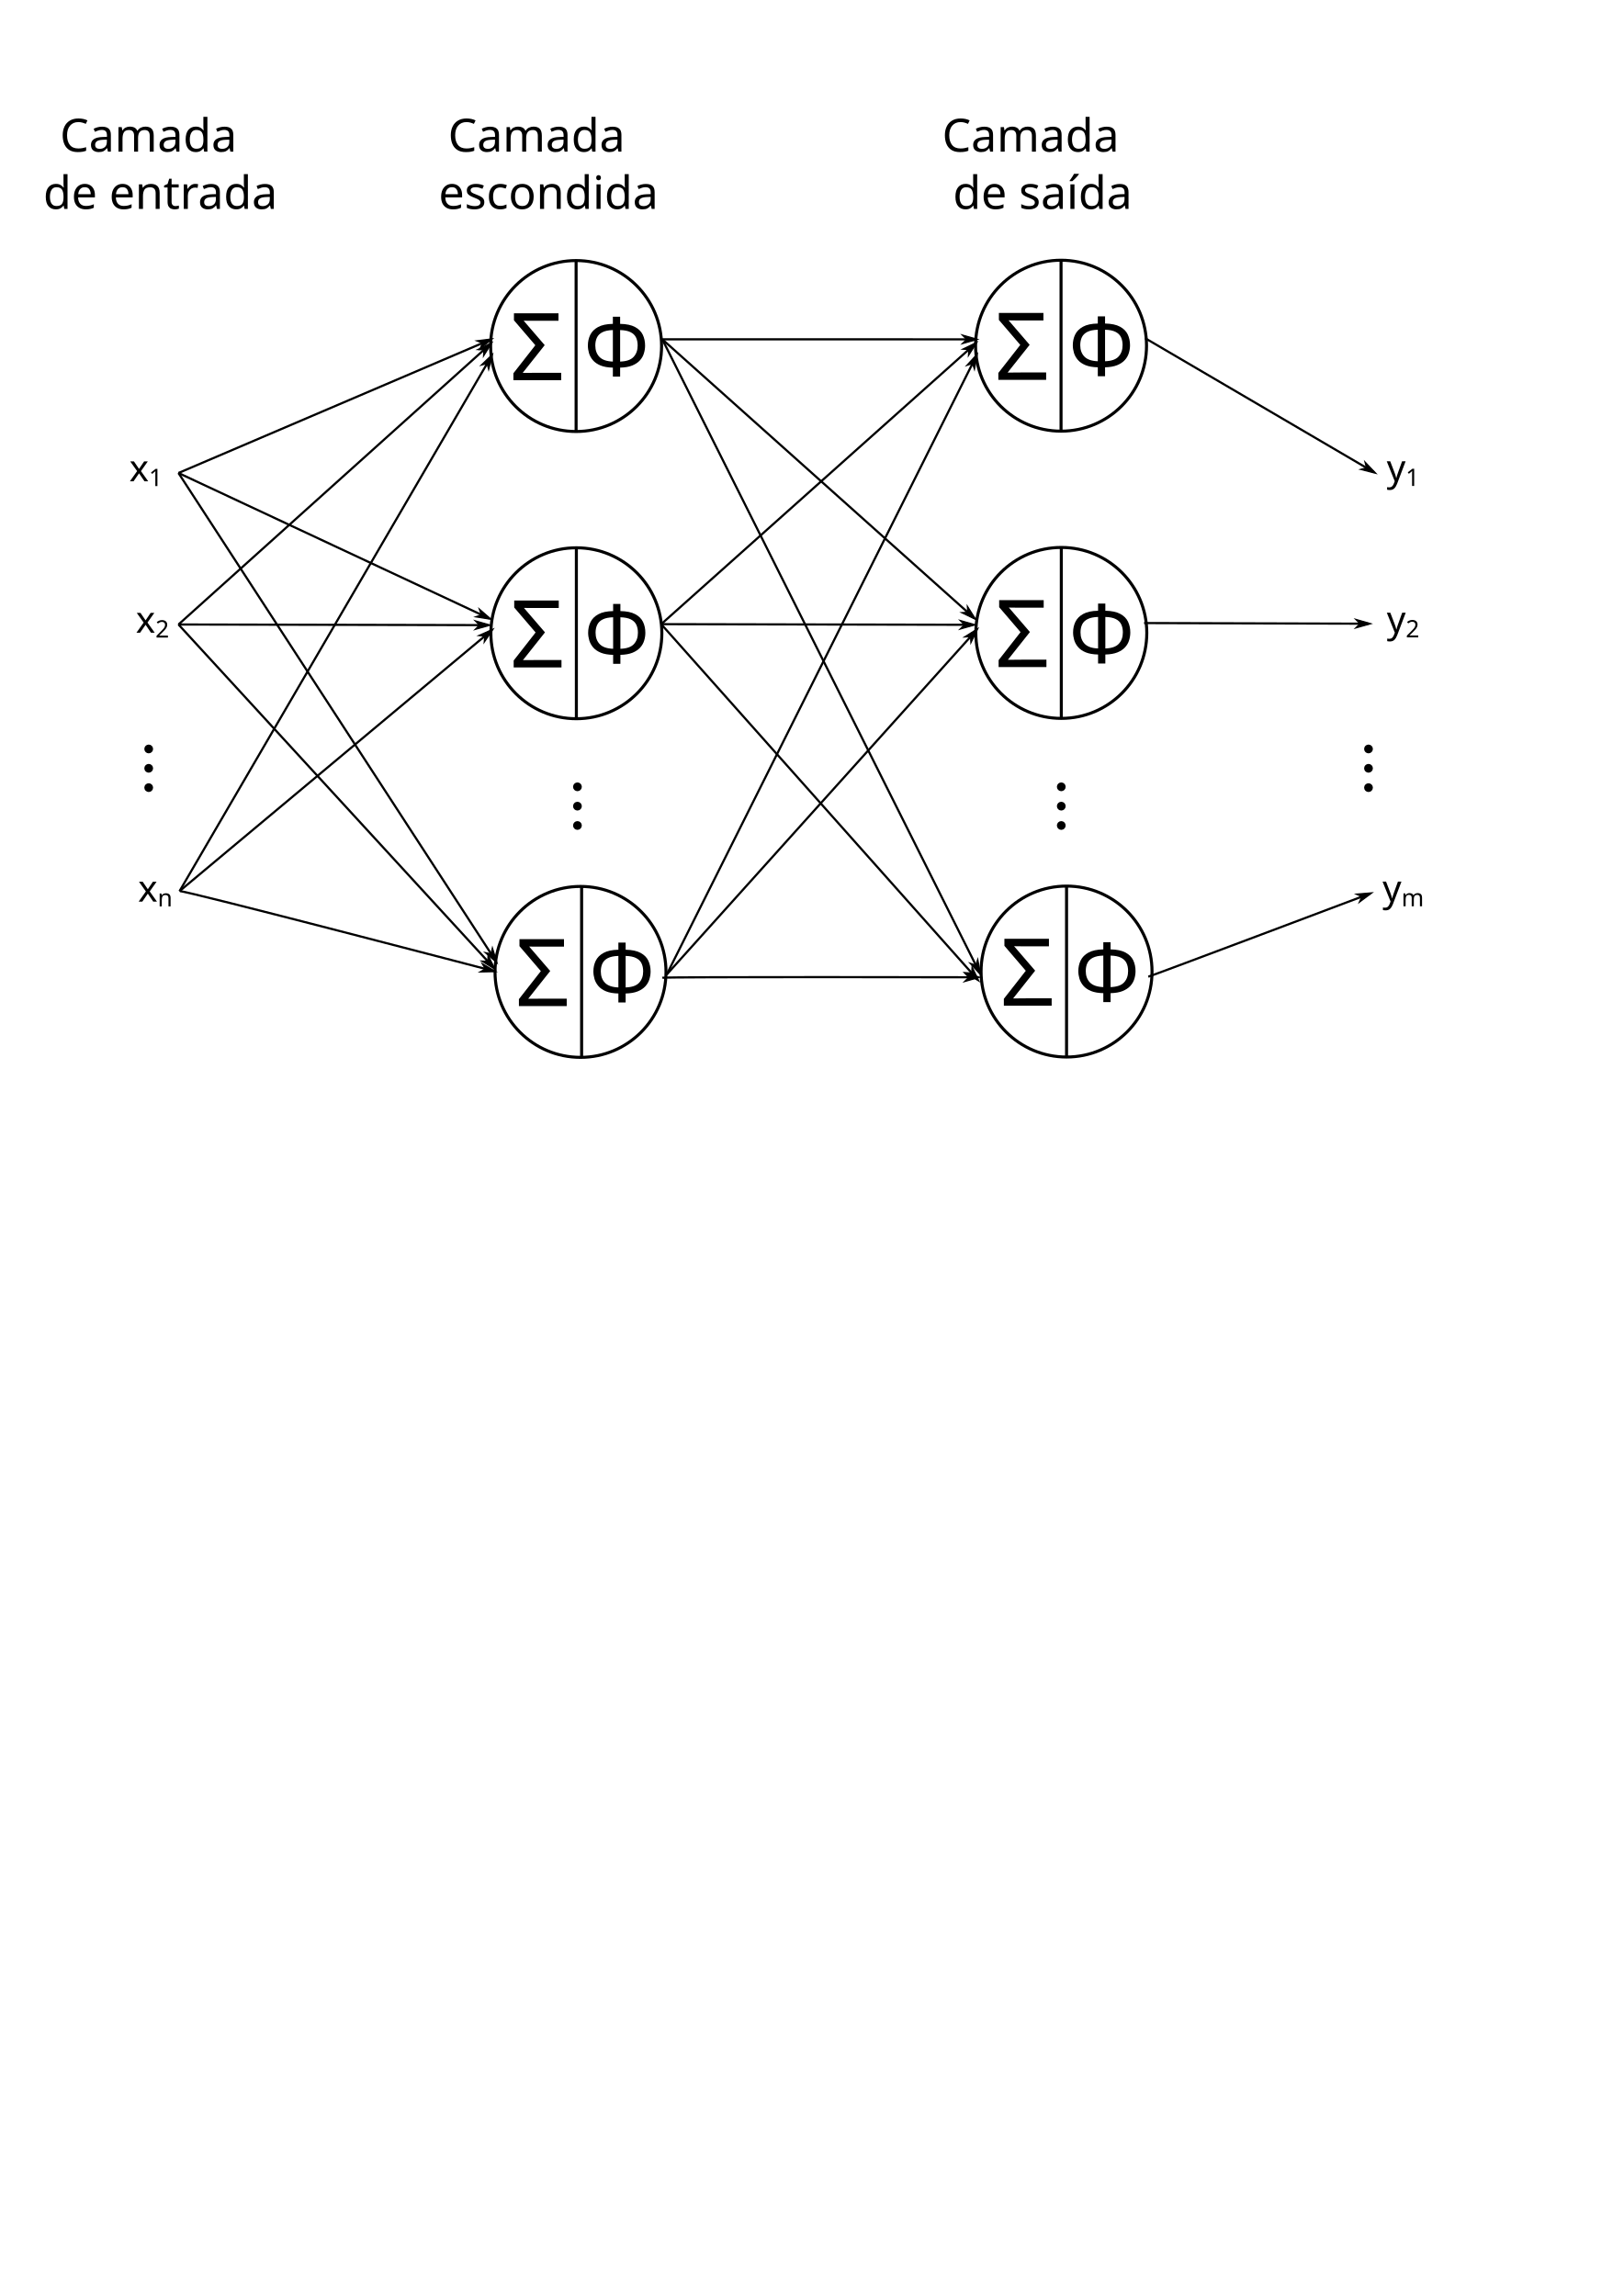
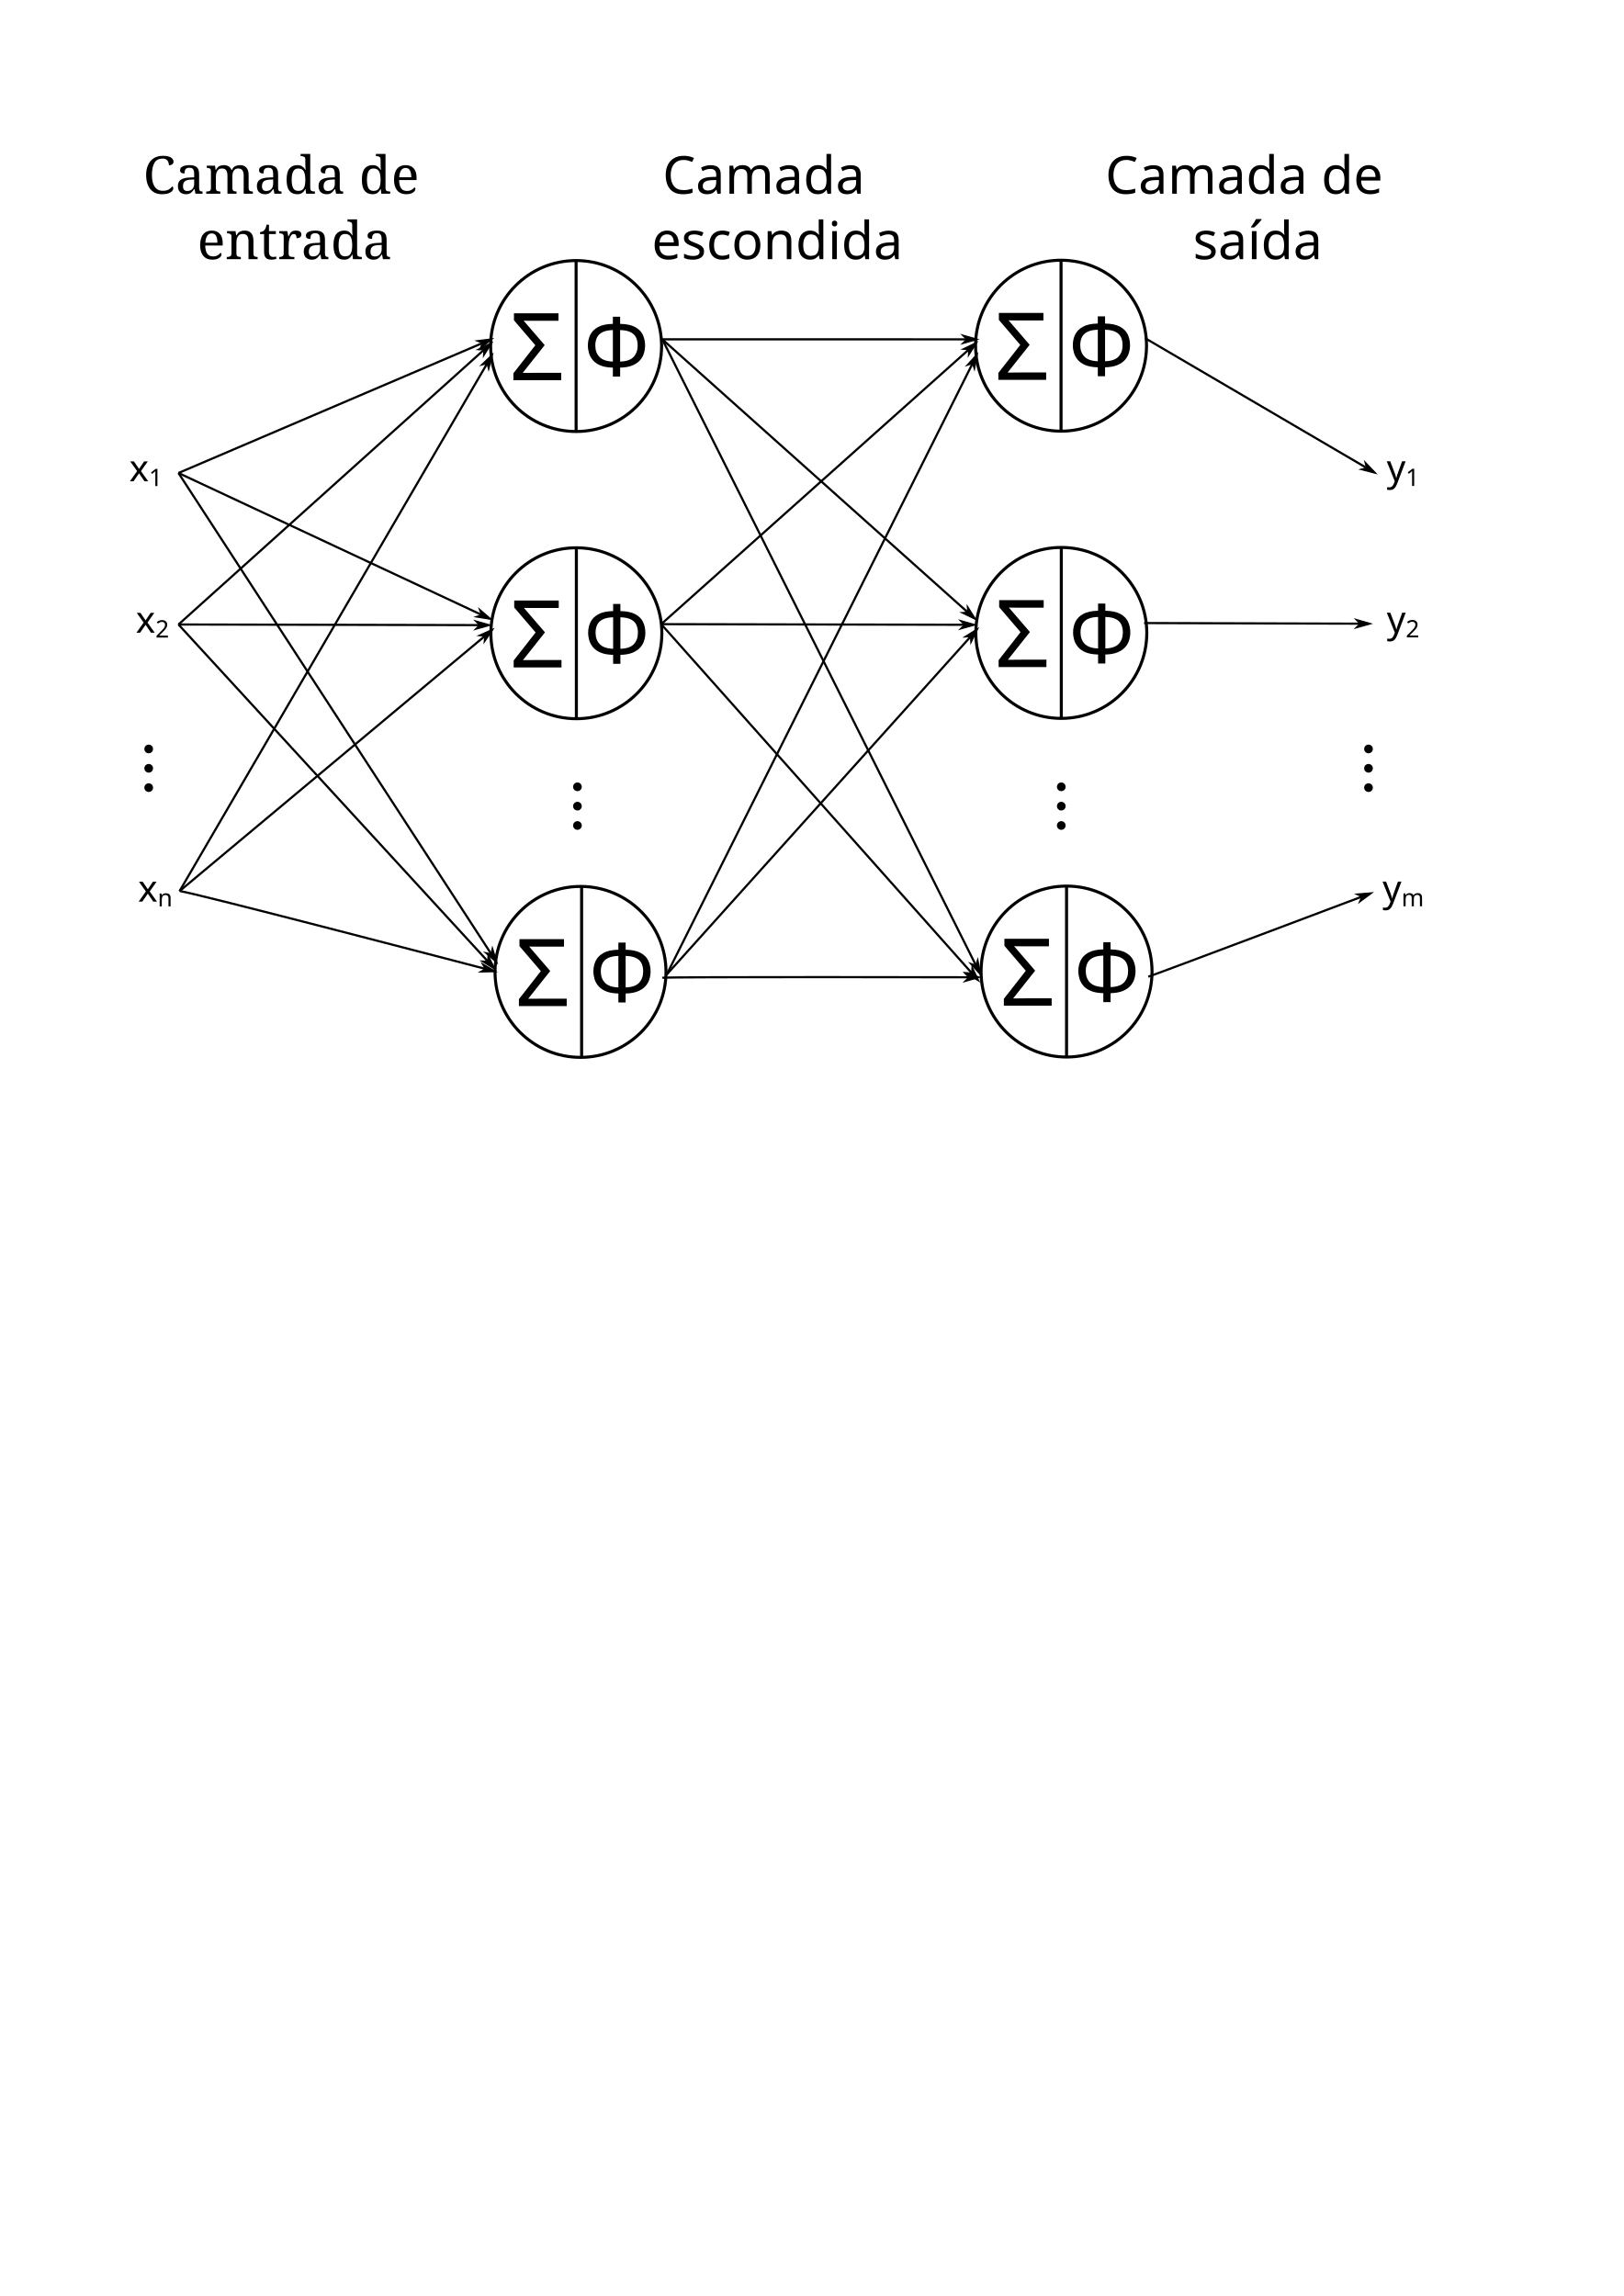
<svg xmlns="http://www.w3.org/2000/svg" width="744.094" height="1052.362" id="svg2" version="1.1">
  <defs id="defs4">
    <marker orient="auto" refY="0.0" refX="0.0" id="Arrow1Lend" style="overflow:visible;">
      <path id="path3796" d="M 0.0,0.0 L 5.0,-5.0 L -12.5,0.0 L 5.0,5.0 L 0.0,0.0 z " style="fill-rule:evenodd;stroke:#000000;stroke-width:1.0pt;" transform="scale(0.8) rotate(180) translate(12.5,0)" />
    </marker>
    <marker orient="auto" refY="0.0" refX="0.0" id="Arrow2Lend" style="overflow:visible;">
      <path id="path3814" style="fill-rule:evenodd;stroke-width:0.625;stroke-linejoin:round;" d="M 8.719,4.034 L -2.207,0.016 L 8.719,-4.002 C 6.973,-1.63 6.983,1.616 8.719,4.034 z " transform="scale(1.1) rotate(180) translate(1,0)" />
    </marker>
    <marker orient="auto" refY="0.0" refX="0.0" id="Arrow1Mend" style="overflow:visible;">
      <path id="path3802" d="M 0.0,0.0 L 5.0,-5.0 L -12.5,0.0 L 5.0,5.0 L 0.0,0.0 z " style="fill-rule:evenodd;stroke:#000000;stroke-width:1.0pt;" transform="scale(0.4) rotate(180) translate(10,0)" />
    </marker>
    <marker orient="auto" refY="0" refX="0" id="Arrow1Mend-6" style="overflow:visible">
      <path id="path3802-8" d="M 0,0 5,-5 -12.5,0 5,5 0,0 z" style="fill-rule:evenodd;stroke:#000000;stroke-width:1pt" transform="matrix(-0.4,0,0,-0.4,-4,0)" />
    </marker>
    <marker orient="auto" refY="0" refX="0" id="Arrow1Mend-0" style="overflow:visible">
      <path id="path3802-7" d="M 0,0 5,-5 -12.5,0 5,5 0,0 z" style="fill-rule:evenodd;stroke:#000000;stroke-width:1pt" transform="matrix(-0.4,0,0,-0.4,-4,0)" />
    </marker>
    <marker orient="auto" refY="0" refX="0" id="Arrow1Mend-1" style="overflow:visible">
      <path id="path3802-4" d="M 0,0 5,-5 -12.5,0 5,5 0,0 z" style="fill-rule:evenodd;stroke:#000000;stroke-width:1pt" transform="matrix(-0.4,0,0,-0.4,-4,0)" />
    </marker>
    <marker orient="auto" refY="0" refX="0" id="Arrow1Mend-3" style="overflow:visible">
      <path id="path3802-6" d="M 0,0 5,-5 -12.5,0 5,5 0,0 z" style="fill-rule:evenodd;stroke:#000000;stroke-width:1pt" transform="matrix(-0.4,0,0,-0.4,-4,0)" />
    </marker>
    <marker orient="auto" refY="0" refX="0" id="Arrow1Mend-9" style="overflow:visible">
      <path id="path3802-0" d="M 0,0 5,-5 -12.5,0 5,5 0,0 z" style="fill-rule:evenodd;stroke:#000000;stroke-width:1pt" transform="matrix(-0.4,0,0,-0.4,-4,0)" />
    </marker>
    <marker orient="auto" refY="0" refX="0" id="marker5613" style="overflow:visible">
      <path id="path5615" d="M 0,0 5,-5 -12.5,0 5,5 0,0 z" style="fill-rule:evenodd;stroke:#000000;stroke-width:1pt" transform="matrix(-0.4,0,0,-0.4,-4,0)" />
    </marker>
    <marker orient="auto" refY="0" refX="0" id="marker5617" style="overflow:visible">
      <path id="path5619" d="M 0,0 5,-5 -12.5,0 5,5 0,0 z" style="fill-rule:evenodd;stroke:#000000;stroke-width:1pt" transform="matrix(-0.4,0,0,-0.4,-4,0)" />
    </marker>
    <marker orient="auto" refY="0" refX="0" id="Arrow1Mend-02" style="overflow:visible">
      <path id="path3802-3" d="M 0,0 5,-5 -12.5,0 5,5 0,0 z" style="fill-rule:evenodd;stroke:#000000;stroke-width:1pt" transform="matrix(-0.4,0,0,-0.4,-4,0)" />
    </marker>
    <marker orient="auto" refY="0" refX="0" id="marker5701" style="overflow:visible">
      <path id="path5703" d="M 0,0 5,-5 -12.5,0 5,5 0,0 z" style="fill-rule:evenodd;stroke:#000000;stroke-width:1pt" transform="matrix(-0.4,0,0,-0.4,-4,0)" />
    </marker>
    <marker orient="auto" refY="0" refX="0" id="marker5705" style="overflow:visible">
      <path id="path5707" d="M 0,0 5,-5 -12.5,0 5,5 0,0 z" style="fill-rule:evenodd;stroke:#000000;stroke-width:1pt" transform="matrix(-0.4,0,0,-0.4,-4,0)" />
    </marker>
    <marker orient="auto" refY="0" refX="0" id="marker5705-5" style="overflow:visible">
      <path id="path5707-7" d="M 0,0 5,-5 -12.5,0 5,5 0,0 z" style="fill-rule:evenodd;stroke:#000000;stroke-width:1pt" transform="matrix(-0.4,0,0,-0.4,-4,0)" />
    </marker>
    <marker orient="auto" refY="0" refX="0" id="marker6285" style="overflow:visible">
      <path id="path6287" d="M 0,0 5,-5 -12.5,0 5,5 0,0 z" style="fill-rule:evenodd;stroke:#000000;stroke-width:1pt" transform="matrix(-0.4,0,0,-0.4,-4,0)" />
    </marker>
    <marker orient="auto" refY="0" refX="0" id="marker6289" style="overflow:visible">
      <path id="path6291" d="M 0,0 5,-5 -12.5,0 5,5 0,0 z" style="fill-rule:evenodd;stroke:#000000;stroke-width:1pt" transform="matrix(-0.4,0,0,-0.4,-4,0)" />
    </marker>
    <marker orient="auto" refY="0" refX="0" id="marker6293" style="overflow:visible">
      <path id="path6295" d="M 0,0 5,-5 -12.5,0 5,5 0,0 z" style="fill-rule:evenodd;stroke:#000000;stroke-width:1pt" transform="matrix(-0.4,0,0,-0.4,-4,0)" />
    </marker>
    <marker orient="auto" refY="0" refX="0" id="marker6297" style="overflow:visible">
      <path id="path6299" d="M 0,0 5,-5 -12.5,0 5,5 0,0 z" style="fill-rule:evenodd;stroke:#000000;stroke-width:1pt" transform="matrix(-0.4,0,0,-0.4,-4,0)" />
    </marker>
    <marker orient="auto" refY="0" refX="0" id="marker6301" style="overflow:visible">
      <path id="path6303" d="M 0,0 5,-5 -12.5,0 5,5 0,0 z" style="fill-rule:evenodd;stroke:#000000;stroke-width:1pt" transform="matrix(-0.4,0,0,-0.4,-4,0)" />
    </marker>
    <marker orient="auto" refY="0" refX="0" id="marker6305" style="overflow:visible">
      <path id="path6307" d="M 0,0 5,-5 -12.5,0 5,5 0,0 z" style="fill-rule:evenodd;stroke:#000000;stroke-width:1pt" transform="matrix(-0.4,0,0,-0.4,-4,0)" />
    </marker>
    <marker orient="auto" refY="0" refX="0" id="marker6309" style="overflow:visible">
      <path id="path6311" d="M 0,0 5,-5 -12.5,0 5,5 0,0 z" style="fill-rule:evenodd;stroke:#000000;stroke-width:1pt" transform="matrix(-0.4,0,0,-0.4,-4,0)" />
    </marker>
    <marker orient="auto" refY="0" refX="0" id="marker6313" style="overflow:visible">
      <path id="path6315" d="M 0,0 5,-5 -12.5,0 5,5 0,0 z" style="fill-rule:evenodd;stroke:#000000;stroke-width:1pt" transform="matrix(-0.4,0,0,-0.4,-4,0)" />
    </marker>
    <marker orient="auto" refY="0" refX="0" id="marker5705-9" style="overflow:visible">
      <path id="path5707-9" d="M 0,0 5,-5 -12.5,0 5,5 0,0 z" style="fill-rule:evenodd;stroke:#000000;stroke-width:1pt" transform="matrix(-0.4,0,0,-0.4,-4,0)" />
    </marker>
    <marker orient="auto" refY="0" refX="0" id="marker6478" style="overflow:visible">
      <path id="path6480" d="M 0,0 5,-5 -12.5,0 5,5 0,0 z" style="fill-rule:evenodd;stroke:#000000;stroke-width:1pt" transform="matrix(-0.4,0,0,-0.4,-4,0)" />
    </marker>
    <marker orient="auto" refY="0" refX="0" id="marker6482" style="overflow:visible">
      <path id="path6484" d="M 0,0 5,-5 -12.5,0 5,5 0,0 z" style="fill-rule:evenodd;stroke:#000000;stroke-width:1pt" transform="matrix(-0.4,0,0,-0.4,-4,0)" />
    </marker>
    <marker orient="auto" refY="0" refX="0" id="marker6486" style="overflow:visible">
      <path id="path6488" d="M 0,0 5,-5 -12.5,0 5,5 0,0 z" style="fill-rule:evenodd;stroke:#000000;stroke-width:1pt" transform="matrix(-0.4,0,0,-0.4,-4,0)" />
    </marker>
    <marker orient="auto" refY="0" refX="0" id="marker6490" style="overflow:visible">
      <path id="path6492" d="M 0,0 5,-5 -12.5,0 5,5 0,0 z" style="fill-rule:evenodd;stroke:#000000;stroke-width:1pt" transform="matrix(-0.4,0,0,-0.4,-4,0)" />
    </marker>
    <marker orient="auto" refY="0" refX="0" id="marker6494" style="overflow:visible">
      <path id="path6496" d="M 0,0 5,-5 -12.5,0 5,5 0,0 z" style="fill-rule:evenodd;stroke:#000000;stroke-width:1pt" transform="matrix(-0.4,0,0,-0.4,-4,0)" />
    </marker>
    <marker orient="auto" refY="0" refX="0" id="marker6498" style="overflow:visible">
      <path id="path6500" d="M 0,0 5,-5 -12.5,0 5,5 0,0 z" style="fill-rule:evenodd;stroke:#000000;stroke-width:1pt" transform="matrix(-0.4,0,0,-0.4,-4,0)" />
    </marker>
    <marker orient="auto" refY="0" refX="0" id="marker6502" style="overflow:visible">
      <path id="path6504" d="M 0,0 5,-5 -12.5,0 5,5 0,0 z" style="fill-rule:evenodd;stroke:#000000;stroke-width:1pt" transform="matrix(-0.4,0,0,-0.4,-4,0)" />
    </marker>
    <marker orient="auto" refY="0" refX="0" id="marker6506" style="overflow:visible">
      <path id="path6508" d="M 0,0 5,-5 -12.5,0 5,5 0,0 z" style="fill-rule:evenodd;stroke:#000000;stroke-width:1pt" transform="matrix(-0.4,0,0,-0.4,-4,0)" />
    </marker>
  </defs>
  <g id="layer1">
    <flowRoot xml:space="preserve" id="flowRoot3761" style="fill:black;stroke:none;stroke-opacity:1;stroke-width:1px;stroke-linejoin:miter;stroke-linecap:butt;fill-opacity:1;font-family:Sans;font-style:normal;font-weight:normal;font-size:40px;line-height:125%;letter-spacing:0px;word-spacing:0px">
      <flowRegion id="flowRegion3763">
        <rect id="rect3765" width="19.445" height="41.164" x="194.454" y="105.849" />
      </flowRegion>
      <flowPara id="flowPara3767" />
    </flowRoot>
    <path style="fill:none;stroke:#000000;stroke-width:0.91;stroke-miterlimit:4;stroke-dasharray:none" id="path2985" d="m 135.714,122.362 a 25.714,25.714 0 1 1 -51.429,0 25.714,25.714 0 1 1 51.429,0 z" transform="matrix(1.523392,0,0,1.523392,96.56029,103.8424)" />
    <path style="fill:none;stroke:#000000;stroke-width:1.386;stroke-linecap:butt;stroke-linejoin:miter;stroke-miterlimit:4;stroke-opacity:1;stroke-dasharray:none" d="m 264.133,251.155 0,78.187" id="path2987" />
    <text xml:space="preserve" style="font-size:42.953px;font-style:normal;font-variant:normal;font-weight:normal;font-stretch:normal;text-align:start;line-height:125%;letter-spacing:0px;word-spacing:0px;writing-mode:lr-tb;text-anchor:start;fill:#000000;fill-opacity:1;stroke:none;font-family:Sans;-inkscape-font-specification:Sans" x="233.854" y="305.905" id="text3775">
      <tspan id="tspan3779" x="233.854" y="305.905">Σ</tspan>
    </text>
    <text xml:space="preserve" style="font-size:37.411px;font-style:normal;font-variant:normal;font-weight:normal;font-stretch:normal;text-align:start;line-height:125%;letter-spacing:0px;word-spacing:0px;writing-mode:lr-tb;text-anchor:start;fill:#000000;fill-opacity:1;stroke:none;font-family:Sans;-inkscape-font-specification:Sans" x="267.621" y="303.884" id="text3781">
      <tspan id="tspan3785" x="267.621" y="303.884">Φ</tspan>
    </text>
    <path style="fill:none;stroke:#000000;stroke-width:0.91;stroke-miterlimit:4;stroke-dasharray:none" id="path2985-8" d="m 135.714,122.362 a 25.714,25.714 0 1 1 -51.429,0 25.714,25.714 0 1 1 51.429,0 z" transform="matrix(1.523392,0,0,1.523392,96.43811,-27.80377)" />
    <path style="fill:none;stroke:#000000;stroke-width:1.386;stroke-linecap:butt;stroke-linejoin:miter;stroke-miterlimit:4;stroke-opacity:1;stroke-dasharray:none" d="m 264.011,119.508 0,78.187" id="path2987-5" />
    <text xml:space="preserve" style="font-size:42.953px;font-style:normal;font-variant:normal;font-weight:normal;font-stretch:normal;text-align:start;line-height:125%;letter-spacing:0px;word-spacing:0px;writing-mode:lr-tb;text-anchor:start;fill:#000000;fill-opacity:1;stroke:none;font-family:Sans;-inkscape-font-specification:Sans" x="233.732" y="174.258" id="text3775-4">
      <tspan id="tspan3779-1" x="233.732" y="174.258">Σ</tspan>
    </text>
    <text xml:space="preserve" style="font-size:37.411px;font-style:normal;font-variant:normal;font-weight:normal;font-stretch:normal;text-align:start;line-height:125%;letter-spacing:0px;word-spacing:0px;writing-mode:lr-tb;text-anchor:start;fill:#000000;fill-opacity:1;stroke:none;font-family:Sans;-inkscape-font-specification:Sans" x="267.499" y="172.238" id="text3781-2">
      <tspan id="tspan3785-3" x="267.499" y="172.238">Φ</tspan>
    </text>
    <path style="fill:none;stroke:#000000;stroke-width:0.91;stroke-miterlimit:4;stroke-dasharray:none" id="path2985-6" d="m 135.714,122.362 a 25.714,25.714 0 1 1 -51.429,0 25.714,25.714 0 1 1 51.429,0 z" transform="matrix(1.523392,0,0,1.523392,98.45841,259.0567)" />
    <path style="fill:none;stroke:#000000;stroke-width:1.386;stroke-linecap:butt;stroke-linejoin:miter;stroke-miterlimit:4;stroke-opacity:1;stroke-dasharray:none" d="m 266.537,406.369 0,78.187" id="path2987-2" />
    <text xml:space="preserve" style="font-size:42.953px;font-style:normal;font-variant:normal;font-weight:normal;font-stretch:normal;text-align:start;line-height:125%;letter-spacing:0px;word-spacing:0px;writing-mode:lr-tb;text-anchor:start;fill:#000000;fill-opacity:1;stroke:none;font-family:Sans;-inkscape-font-specification:Sans" x="236.257" y="461.119" id="text3775-1">
      <tspan id="tspan3779-6" x="236.257" y="461.119">Σ</tspan>
    </text>
    <text xml:space="preserve" style="font-size:37.411px;font-style:normal;font-variant:normal;font-weight:normal;font-stretch:normal;text-align:start;line-height:125%;letter-spacing:0px;word-spacing:0px;writing-mode:lr-tb;text-anchor:start;fill:#000000;fill-opacity:1;stroke:none;font-family:Sans;-inkscape-font-specification:Sans" x="270.024" y="459.099" id="text3781-9">
      <tspan id="tspan3785-5" x="270.024" y="459.099">Φ</tspan>
    </text>
    <path style="fill:none;stroke:#000000;stroke-width:1px;stroke-linecap:butt;stroke-linejoin:miter;stroke-opacity:1;marker-end:url(#marker5705)" d="M 81.784,216.794 224.72,155.69" id="path5777" />
    <path style="fill:none;stroke:#000000;stroke-width:1px;stroke-linecap:butt;stroke-linejoin:miter;stroke-opacity:1;marker-end:url(#marker5705)" d="M 81.784,216.794 224.215,283.454" id="path5779" />
    <path style="fill:none;stroke:#000000;stroke-width:1px;stroke-linecap:butt;stroke-linejoin:miter;stroke-opacity:1;marker-end:url(#marker5705)" d="M 81.784,216.794 227.246,440.533" id="path5781" />
    <path style="fill:none;stroke:#000000;stroke-width:1px;stroke-linecap:butt;stroke-linejoin:miter;stroke-opacity:1;marker-end:url(#marker5705)" d="m 81.784,286.232 141.926,0.293" id="path5785" />
    <path style="fill:none;stroke:#000000;stroke-width:1px;stroke-linecap:butt;stroke-linejoin:miter;stroke-opacity:1;marker-end:url(#marker5705)" d="M 81.784,286.232 224.72,157.69" id="path5787" />
    <path style="fill:none;stroke:#000000;stroke-width:1px;stroke-linecap:butt;stroke-linejoin:miter;stroke-opacity:1;marker-end:url(#marker5705)" d="M 81.784,286.232 226.236,443.563" id="path5789" />
    <path style="fill:none;stroke:#000000;stroke-width:1px;stroke-linecap:butt;stroke-linejoin:miter;stroke-opacity:1;marker-end:url(#marker5705)" d="m 82.289,408.44 c 2.02,-0.505 143.947,36.638 143.947,36.638" id="path5791" />
    <path style="fill:none;stroke:#000000;stroke-width:1px;stroke-linecap:butt;stroke-linejoin:miter;stroke-opacity:1;marker-end:url(#marker5705)" d="M 82.289,408.44 225.226,288.99" id="path5793" />
    <path style="fill:none;stroke:#000000;stroke-width:1px;stroke-linecap:butt;stroke-linejoin:miter;stroke-opacity:1;marker-end:url(#marker5705)" d="M 82.289,408.44 225.226,163.205" id="path5795" />
    <text xml:space="preserve" style="font-size:17px;font-style:normal;font-variant:normal;font-weight:normal;font-stretch:normal;text-align:start;line-height:125%;letter-spacing:0px;word-spacing:0px;writing-mode:lr-tb;text-anchor:start;fill:#000000;fill-opacity:1;stroke:none;font-family:Sans;-inkscape-font-specification:Sans" x="59.222" y="220.591" id="text6209">
      <tspan id="tspan6211" x="59.222" y="220.591">x<tspan style="font-size:65.001%;baseline-shift:sub" id="tspan6835">1</tspan>
      </tspan>
    </text>
    <text xml:space="preserve" style="font-size:17px;font-style:normal;font-variant:normal;font-weight:normal;font-stretch:normal;text-align:start;line-height:125%;letter-spacing:0px;word-spacing:0px;writing-mode:lr-tb;text-anchor:start;fill:#000000;fill-opacity:1;stroke:none;font-family:Sans;-inkscape-font-specification:Sans" x="62.214" y="290.009" id="text6209-9">
      <tspan id="tspan6211-5" x="62.214" y="290.009">x<tspan style="font-size:65.001%;baseline-shift:sub" id="tspan6837">2</tspan>
      </tspan>
    </text>
    <text xml:space="preserve" style="font-size:17px;font-style:normal;font-variant:normal;font-weight:normal;font-stretch:normal;text-align:start;line-height:125%;letter-spacing:0px;word-spacing:0px;writing-mode:lr-tb;text-anchor:start;fill:#000000;fill-opacity:1;stroke:none;font-family:Sans;-inkscape-font-specification:Sans" x="63.24" y="413.247" id="text6209-9-6">
      <tspan id="tspan6211-5-9" x="63.24" y="413.247">x<tspan style="font-size:65.001%;baseline-shift:sub" id="tspan6839">n</tspan>
      </tspan>
    </text>
    <path style="fill:none;stroke:#000000;stroke-width:0.91;stroke-miterlimit:4;stroke-dasharray:none" id="path2985-0" d="m 135.714,122.362 a 25.714,25.714 0 1 1 -51.429,0 25.714,25.714 0 1 1 51.429,0 z" transform="matrix(1.523392,0,0,1.523392,318.7941,103.6883)" />
    <path style="fill:none;stroke:#000000;stroke-width:1.386;stroke-linecap:butt;stroke-linejoin:miter;stroke-miterlimit:4;stroke-opacity:1;stroke-dasharray:none" d="m 486.367,251 0,78.187" id="path2987-9" />
    <text xml:space="preserve" style="font-size:42.953px;font-style:normal;font-variant:normal;font-weight:normal;font-stretch:normal;text-align:start;line-height:125%;letter-spacing:0px;word-spacing:0px;writing-mode:lr-tb;text-anchor:start;fill:#000000;fill-opacity:1;stroke:none;font-family:Sans;-inkscape-font-specification:Sans" x="456.088" y="305.75" id="text3775-0">
      <tspan id="tspan3779-4" x="456.088" y="305.75">Σ</tspan>
    </text>
    <text xml:space="preserve" style="font-size:37.411px;font-style:normal;font-variant:normal;font-weight:normal;font-stretch:normal;text-align:start;line-height:125%;letter-spacing:0px;word-spacing:0px;writing-mode:lr-tb;text-anchor:start;fill:#000000;fill-opacity:1;stroke:none;font-family:Sans;-inkscape-font-specification:Sans" x="489.855" y="303.73" id="text3781-26">
      <tspan id="tspan3785-8" x="489.855" y="303.73">Φ</tspan>
    </text>
    <path style="fill:none;stroke:#000000;stroke-width:0.91;stroke-miterlimit:4;stroke-dasharray:none" id="path2985-8-6" d="m 135.714,122.362 a 25.714,25.714 0 1 1 -51.429,0 25.714,25.714 0 1 1 51.429,0 z" transform="matrix(1.523392,0,0,1.523392,318.6719,-27.9579)" />
    <path style="fill:none;stroke:#000000;stroke-width:1.386;stroke-linecap:butt;stroke-linejoin:miter;stroke-miterlimit:4;stroke-opacity:1;stroke-dasharray:none" d="m 486.245,119.354 0,78.187" id="path2987-5-2" />
    <text xml:space="preserve" style="font-size:42.953px;font-style:normal;font-variant:normal;font-weight:normal;font-stretch:normal;text-align:start;line-height:125%;letter-spacing:0px;word-spacing:0px;writing-mode:lr-tb;text-anchor:start;fill:#000000;fill-opacity:1;stroke:none;font-family:Sans;-inkscape-font-specification:Sans" x="455.966" y="174.104" id="text3775-4-7">
      <tspan id="tspan3779-1-3" x="455.966" y="174.104">Σ</tspan>
    </text>
    <text xml:space="preserve" style="font-size:37.411px;font-style:normal;font-variant:normal;font-weight:normal;font-stretch:normal;text-align:start;line-height:125%;letter-spacing:0px;word-spacing:0px;writing-mode:lr-tb;text-anchor:start;fill:#000000;fill-opacity:1;stroke:none;font-family:Sans;-inkscape-font-specification:Sans" x="489.732" y="172.084" id="text3781-2-9">
      <tspan id="tspan3785-3-0" x="489.732" y="172.084">Φ</tspan>
    </text>
    <path style="fill:none;stroke:#000000;stroke-width:0.91;stroke-miterlimit:4;stroke-dasharray:none" id="path2985-6-9" d="m 135.714,122.362 a 25.714,25.714 0 1 1 -51.429,0 25.714,25.714 0 1 1 51.429,0 z" transform="matrix(1.523392,0,0,1.523392,321.1973,258.9026)" />
    <path style="fill:none;stroke:#000000;stroke-width:1.386;stroke-linecap:butt;stroke-linejoin:miter;stroke-miterlimit:4;stroke-opacity:1;stroke-dasharray:none" d="m 488.77,406.215 0,78.187" id="path2987-2-6" />
    <text xml:space="preserve" style="font-size:42.953px;font-style:normal;font-variant:normal;font-weight:normal;font-stretch:normal;text-align:start;line-height:125%;letter-spacing:0px;word-spacing:0px;writing-mode:lr-tb;text-anchor:start;fill:#000000;fill-opacity:1;stroke:none;font-family:Sans;-inkscape-font-specification:Sans" x="458.491" y="460.965" id="text3775-1-4">
      <tspan id="tspan3779-6-2" x="458.491" y="460.965">Σ</tspan>
    </text>
    <text xml:space="preserve" style="font-size:37.411px;font-style:normal;font-variant:normal;font-weight:normal;font-stretch:normal;text-align:start;line-height:125%;letter-spacing:0px;word-spacing:0px;writing-mode:lr-tb;text-anchor:start;fill:#000000;fill-opacity:1;stroke:none;font-family:Sans;-inkscape-font-specification:Sans" x="492.258" y="458.945" id="text3781-9-8">
      <tspan id="tspan3785-5-0" x="492.258" y="458.945">Φ</tspan>
    </text>
    <path style="fill:none;stroke:#000000;stroke-width:1px;stroke-linecap:butt;stroke-linejoin:miter;stroke-opacity:1;marker-end:url(#marker5705)" d="m 303.513,155.526 143.442,0.01" id="path5777-8" />
    <path style="fill:none;stroke:#000000;stroke-width:1px;stroke-linecap:butt;stroke-linejoin:miter;stroke-opacity:1;marker-end:url(#marker5705)" d="M 303.513,155.526 446.449,283.3" id="path5779-4" />
    <path style="fill:none;stroke:#000000;stroke-width:1px;stroke-linecap:butt;stroke-linejoin:miter;stroke-opacity:1;marker-end:url(#marker5705)" d="M 303.513,155.526 448.975,445.935" id="path5781-8" />
    <path style="fill:none;stroke:#000000;stroke-width:1px;stroke-linecap:butt;stroke-linejoin:miter;stroke-opacity:1;marker-end:url(#marker5705)" d="m 303.008,286.078 142.937,0.293" id="path5785-5" />
    <path style="fill:none;stroke:#000000;stroke-width:1px;stroke-linecap:butt;stroke-linejoin:miter;stroke-opacity:1;marker-end:url(#marker5705)" d="M 303.008,286.078 446.954,157.536" id="path5787-6" />
    <path style="fill:none;stroke:#000000;stroke-width:1px;stroke-linecap:butt;stroke-linejoin:miter;stroke-opacity:1;marker-end:url(#marker5705)" d="m 303.008,286.078 144.957,162.887" id="path5789-3" />
    <path style="fill:none;stroke:#000000;stroke-width:1px;stroke-linecap:butt;stroke-linejoin:miter;stroke-opacity:1;marker-end:url(#marker5705)" d="m 303.513,448.164 c 2.02,-0.505 144.452,-0.232 144.452,-0.232" id="path5791-3" />
    <path style="fill:none;stroke:#000000;stroke-width:1px;stroke-linecap:butt;stroke-linejoin:miter;stroke-opacity:1;marker-end:url(#marker5705)" d="M 305.533,446.672 447.459,288.835" id="path5793-2" />
    <path style="fill:none;stroke:#000000;stroke-width:1px;stroke-linecap:butt;stroke-linejoin:miter;stroke-opacity:1;marker-end:url(#marker5705)" d="M 305.533,446.672 447.459,163.051" id="path5795-5" />
    <path style="fill:none;stroke:#000000;stroke-width:1px;stroke-linecap:butt;stroke-linejoin:miter;stroke-opacity:1;marker-end:url(#marker5705)" d="m 524.804,155.021 104.87,61.439" id="path5777-8-7" />
    <path style="fill:none;stroke:#000000;stroke-width:1px;stroke-linecap:butt;stroke-linejoin:miter;stroke-opacity:1;marker-end:url(#marker5705)" d="m 524.298,285.573 102.937,0.293" id="path5785-5-9" />
    <path style="fill:none;stroke:#000000;stroke-width:1px;stroke-linecap:butt;stroke-linejoin:miter;stroke-opacity:1;marker-end:url(#marker5705)" d="m 526.232,447.659 c 2.02,-0.505 101.595,-38.089 101.595,-38.089" id="path5791-3-9" />
    <g id="g4351-5-9-7" transform="matrix(0.8883903,0,0,0.8883903,361.1613,208.0424)">
      <path transform="matrix(0.6913532,0,0,0.6913532,54.49272,52.66449)" d="m 127.279,172.267 c 0,1.255 -1.018,2.273 -2.273,2.273 -1.255,0 -2.273,-1.018 -2.273,-2.273 0,-1.255 1.018,-2.273 2.273,-2.273 1.255,0 2.273,1.018 2.273,2.273 z" id="path4324-3-8-7" style="fill:#000000;fill-opacity:1;stroke:#000000;stroke-width:2;stroke-miterlimit:4;stroke-dasharray:none" />
      <path transform="matrix(0.6913532,0,0,0.6913532,54.49272,62.63977)" d="m 127.279,172.267 c 0,1.255 -1.018,2.273 -2.273,2.273 -1.255,0 -2.273,-1.018 -2.273,-2.273 0,-1.255 1.018,-2.273 2.273,-2.273 1.255,0 2.273,1.018 2.273,2.273 z" id="path4324-2-8-9-4" style="fill:#000000;fill-opacity:1;stroke:#000000;stroke-width:2;stroke-miterlimit:4;stroke-dasharray:none" />
      <path transform="matrix(0.6913532,0,0,0.6913532,54.49272,72.61505)" d="m 127.279,172.267 c 0,1.255 -1.018,2.273 -2.273,2.273 -1.255,0 -2.273,-1.018 -2.273,-2.273 0,-1.255 1.018,-2.273 2.273,-2.273 1.255,0 2.273,1.018 2.273,2.273 z" id="path4324-23-2-1-16" style="fill:#000000;fill-opacity:1;stroke:#000000;stroke-width:2;stroke-miterlimit:4;stroke-dasharray:none" />
    </g>
    <g id="g4351-5-9-1" transform="matrix(0.8883903,0,0,0.8883903,139.4329,208.0424)">
      <path transform="matrix(0.6913532,0,0,0.6913532,54.49272,52.66449)" d="m 127.279,172.267 c 0,1.255 -1.018,2.273 -2.273,2.273 -1.255,0 -2.273,-1.018 -2.273,-2.273 0,-1.255 1.018,-2.273 2.273,-2.273 1.255,0 2.273,1.018 2.273,2.273 z" id="path4324-3-8-73" style="fill:#000000;fill-opacity:1;stroke:#000000;stroke-width:2;stroke-miterlimit:4;stroke-dasharray:none" />
      <path transform="matrix(0.6913532,0,0,0.6913532,54.49272,62.63977)" d="m 127.279,172.267 c 0,1.255 -1.018,2.273 -2.273,2.273 -1.255,0 -2.273,-1.018 -2.273,-2.273 0,-1.255 1.018,-2.273 2.273,-2.273 1.255,0 2.273,1.018 2.273,2.273 z" id="path4324-2-8-9-1" style="fill:#000000;fill-opacity:1;stroke:#000000;stroke-width:2;stroke-miterlimit:4;stroke-dasharray:none" />
      <path transform="matrix(0.6913532,0,0,0.6913532,54.49272,72.61505)" d="m 127.279,172.267 c 0,1.255 -1.018,2.273 -2.273,2.273 -1.255,0 -2.273,-1.018 -2.273,-2.273 0,-1.255 1.018,-2.273 2.273,-2.273 1.255,0 2.273,1.018 2.273,2.273 z" id="path4324-23-2-1-2" style="fill:#000000;fill-opacity:1;stroke:#000000;stroke-width:2;stroke-miterlimit:4;stroke-dasharray:none" />
    </g>
    <g id="g4351-5-9-1-8" transform="matrix(0.8883903,0,0,0.8883903,-57.04181,190.6911)">
      <path transform="matrix(0.6913532,0,0,0.6913532,54.49272,52.66449)" d="m 127.279,172.267 c 0,1.255 -1.018,2.273 -2.273,2.273 -1.255,0 -2.273,-1.018 -2.273,-2.273 0,-1.255 1.018,-2.273 2.273,-2.273 1.255,0 2.273,1.018 2.273,2.273 z" id="path4324-3-8-73-0" style="fill:#000000;fill-opacity:1;stroke:#000000;stroke-width:2;stroke-miterlimit:4;stroke-dasharray:none" />
      <path transform="matrix(0.6913532,0,0,0.6913532,54.49272,62.63977)" d="m 127.279,172.267 c 0,1.255 -1.018,2.273 -2.273,2.273 -1.255,0 -2.273,-1.018 -2.273,-2.273 0,-1.255 1.018,-2.273 2.273,-2.273 1.255,0 2.273,1.018 2.273,2.273 z" id="path4324-2-8-9-1-6" style="fill:#000000;fill-opacity:1;stroke:#000000;stroke-width:2;stroke-miterlimit:4;stroke-dasharray:none" />
      <path transform="matrix(0.6913532,0,0,0.6913532,54.49272,72.61505)" d="m 127.279,172.267 c 0,1.255 -1.018,2.273 -2.273,2.273 -1.255,0 -2.273,-1.018 -2.273,-2.273 0,-1.255 1.018,-2.273 2.273,-2.273 1.255,0 2.273,1.018 2.273,2.273 z" id="path4324-23-2-1-2-8" style="fill:#000000;fill-opacity:1;stroke:#000000;stroke-width:2;stroke-miterlimit:4;stroke-dasharray:none" />
    </g>
    <text xml:space="preserve" style="font-size:17px;font-style:normal;font-variant:normal;font-weight:normal;font-stretch:normal;text-align:start;line-height:125%;letter-spacing:0px;word-spacing:0px;writing-mode:lr-tb;text-anchor:start;fill:#000000;fill-opacity:1;stroke:none;font-family:Sans;-inkscape-font-specification:Sans" x="635.479" y="220.523" id="text6797">
      <tspan id="tspan6799" x="635.479" y="220.523">y<tspan style="font-size:65.001%;baseline-shift:sub" id="tspan6841">1</tspan>
      </tspan>
    </text>
    <text xml:space="preserve" style="font-size:17px;font-style:normal;font-variant:normal;font-weight:normal;font-stretch:normal;text-align:start;line-height:125%;letter-spacing:0px;word-spacing:0px;writing-mode:lr-tb;text-anchor:start;fill:#000000;fill-opacity:1;stroke:none;font-family:Sans;-inkscape-font-specification:Sans" x="635.522" y="289.94" id="text6797-8">
      <tspan id="tspan6799-3" x="635.522" y="289.94">y<tspan style="font-size:65.001%;baseline-shift:sub" id="tspan6843">2</tspan>
      </tspan>
    </text>
    <text xml:space="preserve" style="font-size:17px;font-style:normal;font-variant:normal;font-weight:normal;font-stretch:normal;text-align:start;line-height:125%;letter-spacing:0px;word-spacing:0px;writing-mode:lr-tb;text-anchor:start;fill:#000000;fill-opacity:1;stroke:none;font-family:Sans;-inkscape-font-specification:Sans" x="633.571" y="413.179" id="text6829">
      <tspan id="tspan6831" x="633.571" y="413.179">y<tspan style="font-size:65.001%;baseline-shift:sub" id="tspan6845">m</tspan>
      </tspan>
    </text>
    <g id="g4351-5-9-7-6" transform="matrix(0.8883903,0,0,0.8883903,501.9542,190.6911)">
      <path transform="matrix(0.6913532,0,0,0.6913532,54.49272,52.66449)" d="m 127.279,172.267 c 0,1.255 -1.018,2.273 -2.273,2.273 -1.255,0 -2.273,-1.018 -2.273,-2.273 0,-1.255 1.018,-2.273 2.273,-2.273 1.255,0 2.273,1.018 2.273,2.273 z" id="path4324-3-8-7-8" style="fill:#000000;fill-opacity:1;stroke:#000000;stroke-width:2;stroke-miterlimit:4;stroke-dasharray:none" />
      <path transform="matrix(0.6913532,0,0,0.6913532,54.49272,62.63977)" d="m 127.279,172.267 c 0,1.255 -1.018,2.273 -2.273,2.273 -1.255,0 -2.273,-1.018 -2.273,-2.273 0,-1.255 1.018,-2.273 2.273,-2.273 1.255,0 2.273,1.018 2.273,2.273 z" id="path4324-2-8-9-4-0" style="fill:#000000;fill-opacity:1;stroke:#000000;stroke-width:2;stroke-miterlimit:4;stroke-dasharray:none" />
      <path transform="matrix(0.6913532,0,0,0.6913532,54.49272,72.61505)" d="m 127.279,172.267 c 0,1.255 -1.018,2.273 -2.273,2.273 -1.255,0 -2.273,-1.018 -2.273,-2.273 0,-1.255 1.018,-2.273 2.273,-2.273 1.255,0 2.273,1.018 2.273,2.273 z" id="path4324-23-2-1-16-0" style="fill:#000000;fill-opacity:1;stroke:#000000;stroke-width:2;stroke-miterlimit:4;stroke-dasharray:none" />
    </g>
-     <text xml:space="preserve" style="font-size:21px;font-style:normal;font-variant:normal;font-weight:normal;font-stretch:normal;text-align:center;line-height:125%;letter-spacing:0px;word-spacing:0px;writing-mode:lr-tb;text-anchor:middle;fill:#000000;fill-opacity:1;stroke:none;font-family:Sans;-inkscape-font-specification:Sans" x="87.143" y="69.505" id="text6874">
-       <tspan id="tspan6876" x="87.143" y="69.505">Camada</tspan>
-       <tspan x="87.143" y="95.755" id="tspan6888">de entrada</tspan>
-     </text>
-     <text xml:space="preserve" style="font-size:21px;font-style:normal;font-variant:normal;font-weight:normal;font-stretch:normal;text-align:center;line-height:125%;letter-spacing:0px;word-spacing:0px;writing-mode:lr-tb;text-anchor:middle;fill:#000000;fill-opacity:1;stroke:none;font-family:Sans;-inkscape-font-specification:Sans" x="265" y="69.505" id="text6878">
-       <tspan id="tspan6880" x="265" y="69.505">Camada</tspan>
-       <tspan x="265" y="95.755" id="tspan6886">escondida</tspan>
-     </text>
-     <text xml:space="preserve" style="font-size:21px;font-style:normal;font-variant:normal;font-weight:normal;font-stretch:normal;text-align:center;line-height:125%;letter-spacing:0px;word-spacing:0px;writing-mode:lr-tb;text-anchor:middle;fill:#000000;fill-opacity:1;stroke:none;font-family:Sans;-inkscape-font-specification:Sans" x="491.429" y="69.505" id="text6882">
-       <tspan id="tspan6884" x="491.429" y="69.505">Camada</tspan>
-       <tspan x="491.429" y="95.755" id="tspan6890">de saída</tspan>
+     <text xml:space="preserve" style="font-size:24px;font-style:normal;font-variant:normal;font-weight:normal;font-stretch:normal;text-align:center;line-height:125%;letter-spacing:0px;word-spacing:0px;text-anchor:middle;fill:#000000;fill-opacity:1;stroke:none;font-family:Serif;-inkscape-font-specification:Serif" x="150.686" y="88.792" id="text3710">
+       <tspan id="tspan3712" x="150.686" y="88.792" style="font-size:24px;font-style:normal;font-variant:normal;font-weight:normal;font-stretch:normal;text-align:center;text-anchor:middle;font-family:Serif;-inkscape-font-specification:Serif">Camada de</tspan>
+       <tspan x="150.686" y="118.792" id="tspan3714" style="font-size:24px;font-style:normal;font-variant:normal;font-weight:normal;font-stretch:normal;text-align:center;text-anchor:middle;font-family:Serif;-inkscape-font-specification:Serif">entrada</tspan>
+     </text>
+     <text xml:space="preserve" style="font-size:24px;font-style:normal;font-weight:normal;text-align:center;line-height:125%;letter-spacing:0px;word-spacing:0px;text-anchor:middle;fill:#000000;fill-opacity:1;stroke:none;font-family:Sans" x="371.826" y="88.792" id="text3716">
+       <tspan id="tspan3718" x="371.826" y="88.792">Camada</tspan>
+       <tspan x="371.826" y="118.792" id="tspan3720">escondida</tspan>
+     </text>
+     <text xml:space="preserve" style="font-size:24px;font-style:normal;font-weight:normal;text-align:center;line-height:125%;letter-spacing:0px;word-spacing:0px;text-anchor:middle;fill:#000000;fill-opacity:1;stroke:none;font-family:Sans" x="591.988" y="88.792" id="text3722">
+       <tspan id="tspan3724" x="591.988" y="88.792">Camada de</tspan>
+       <tspan x="591.988" y="118.792" id="tspan3728">saída</tspan>
    </text>
  </g>
</svg>
